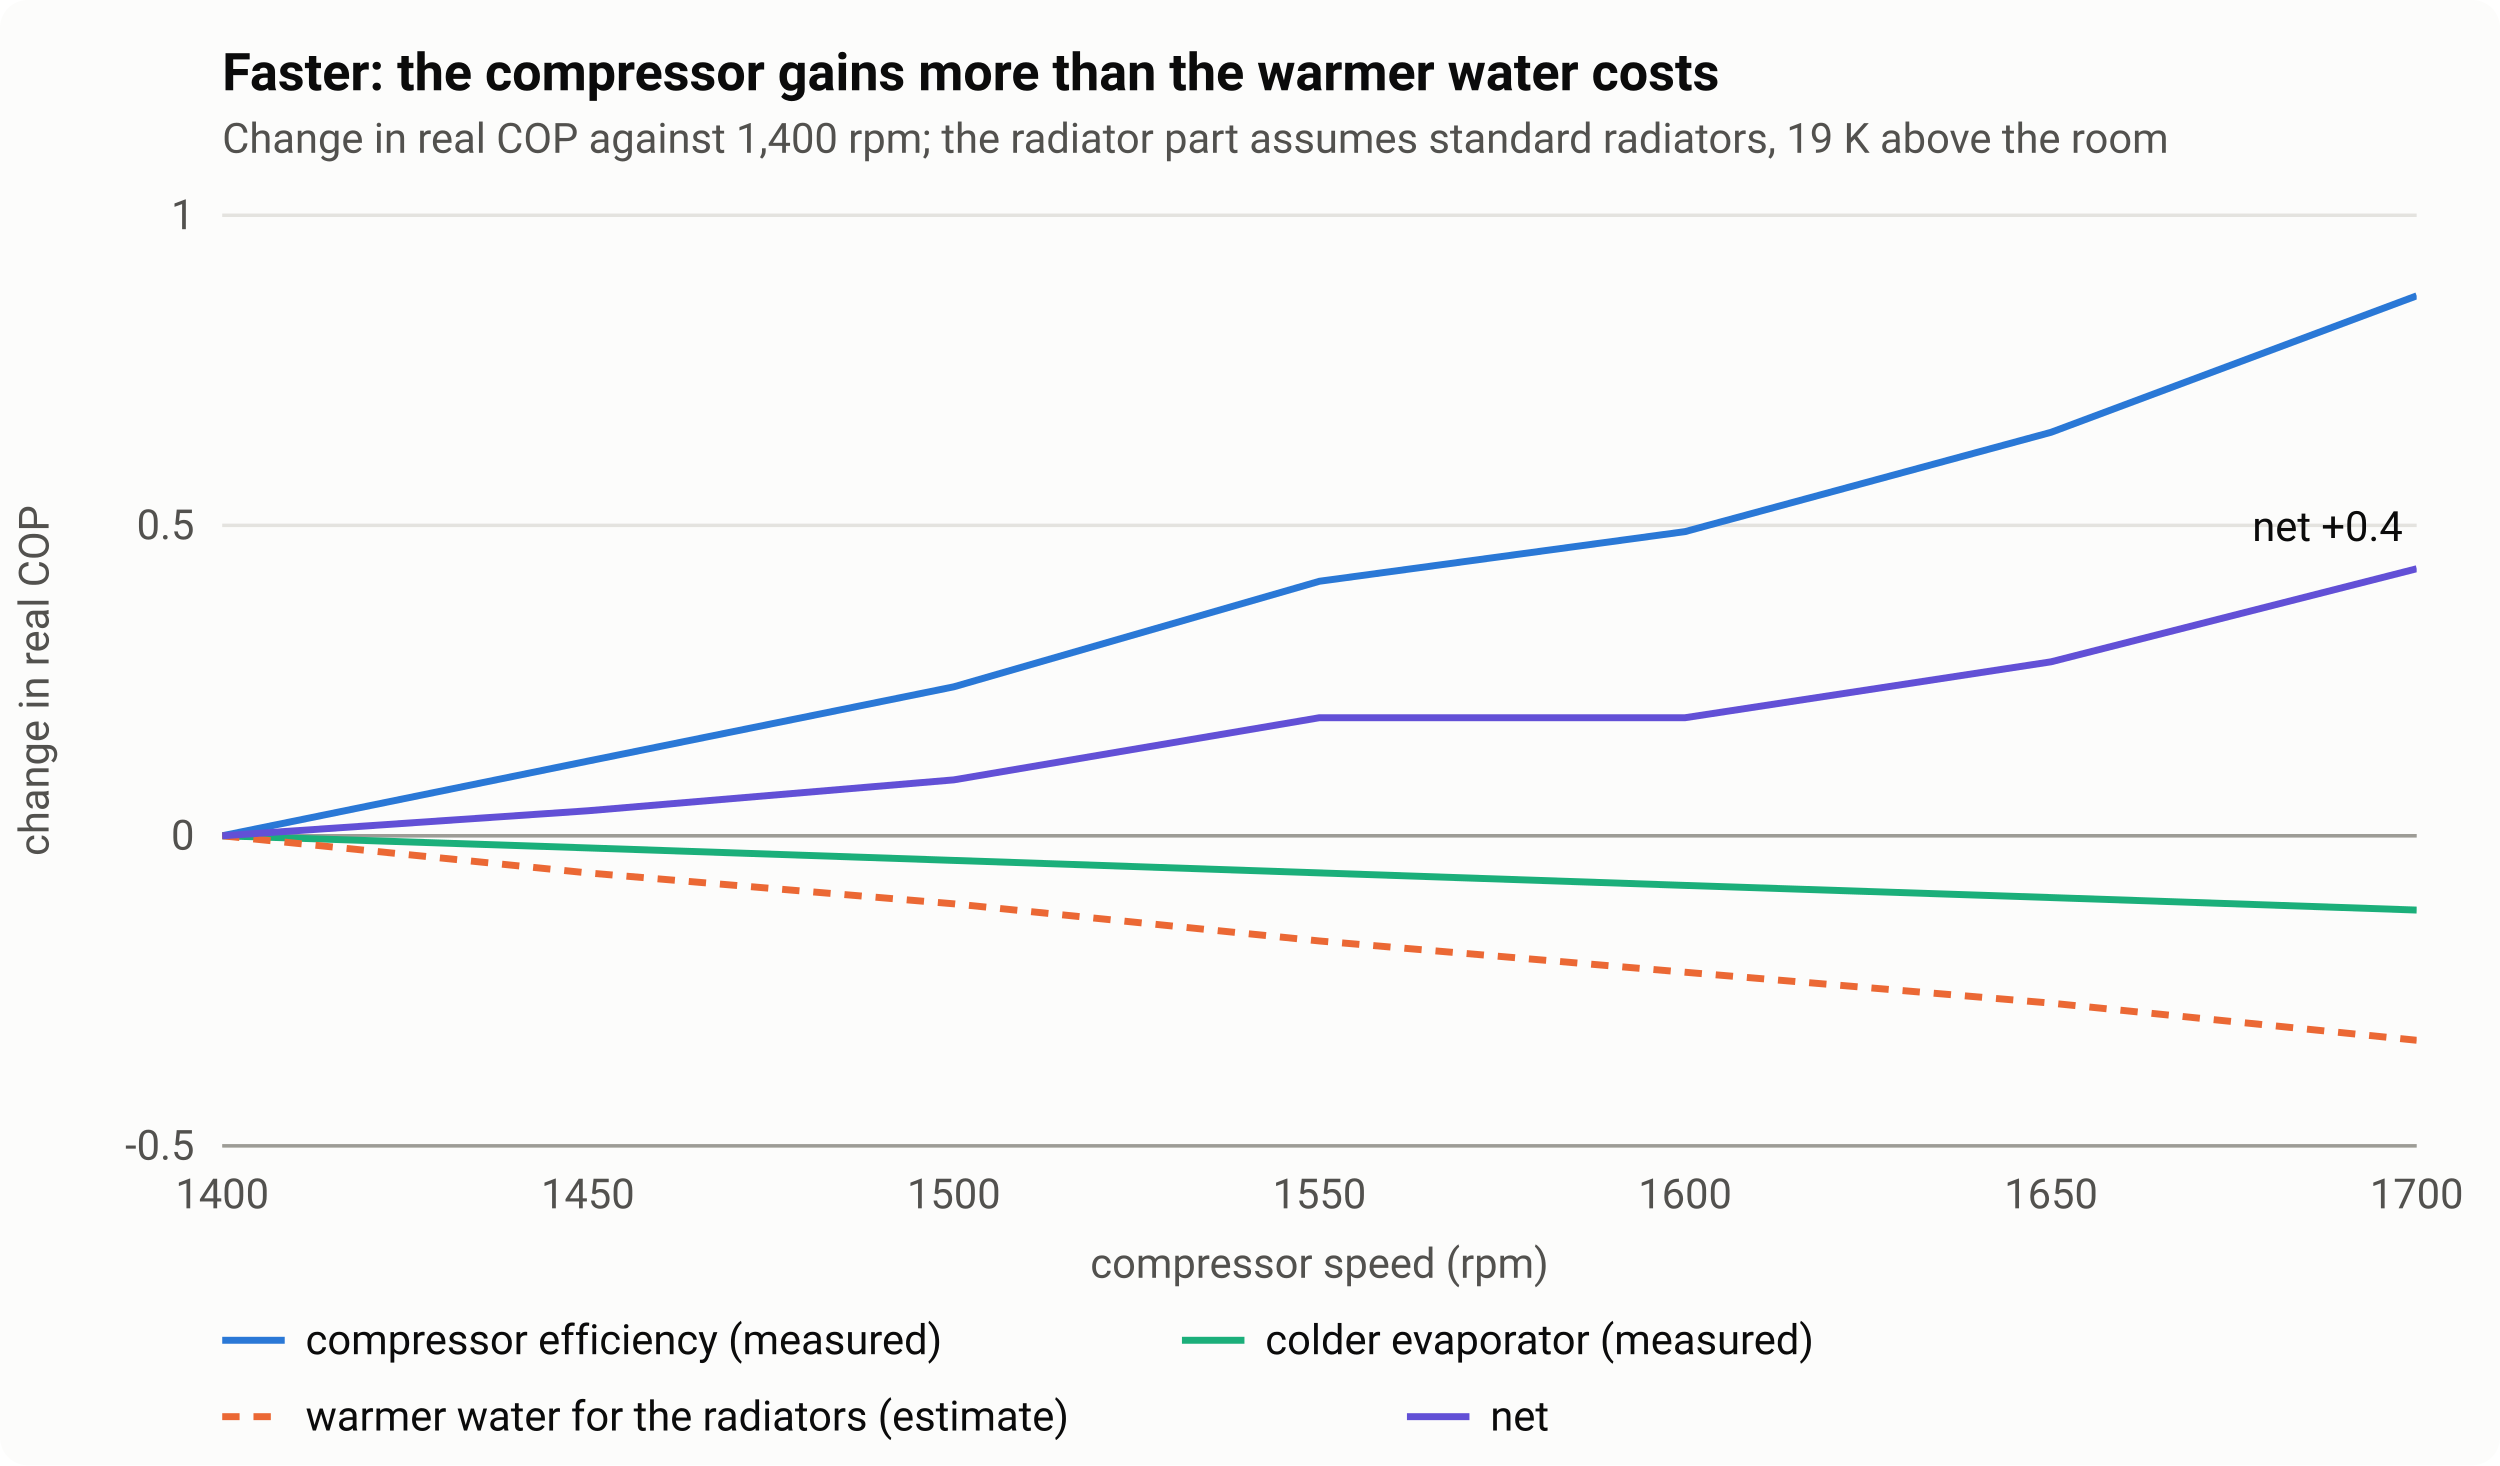
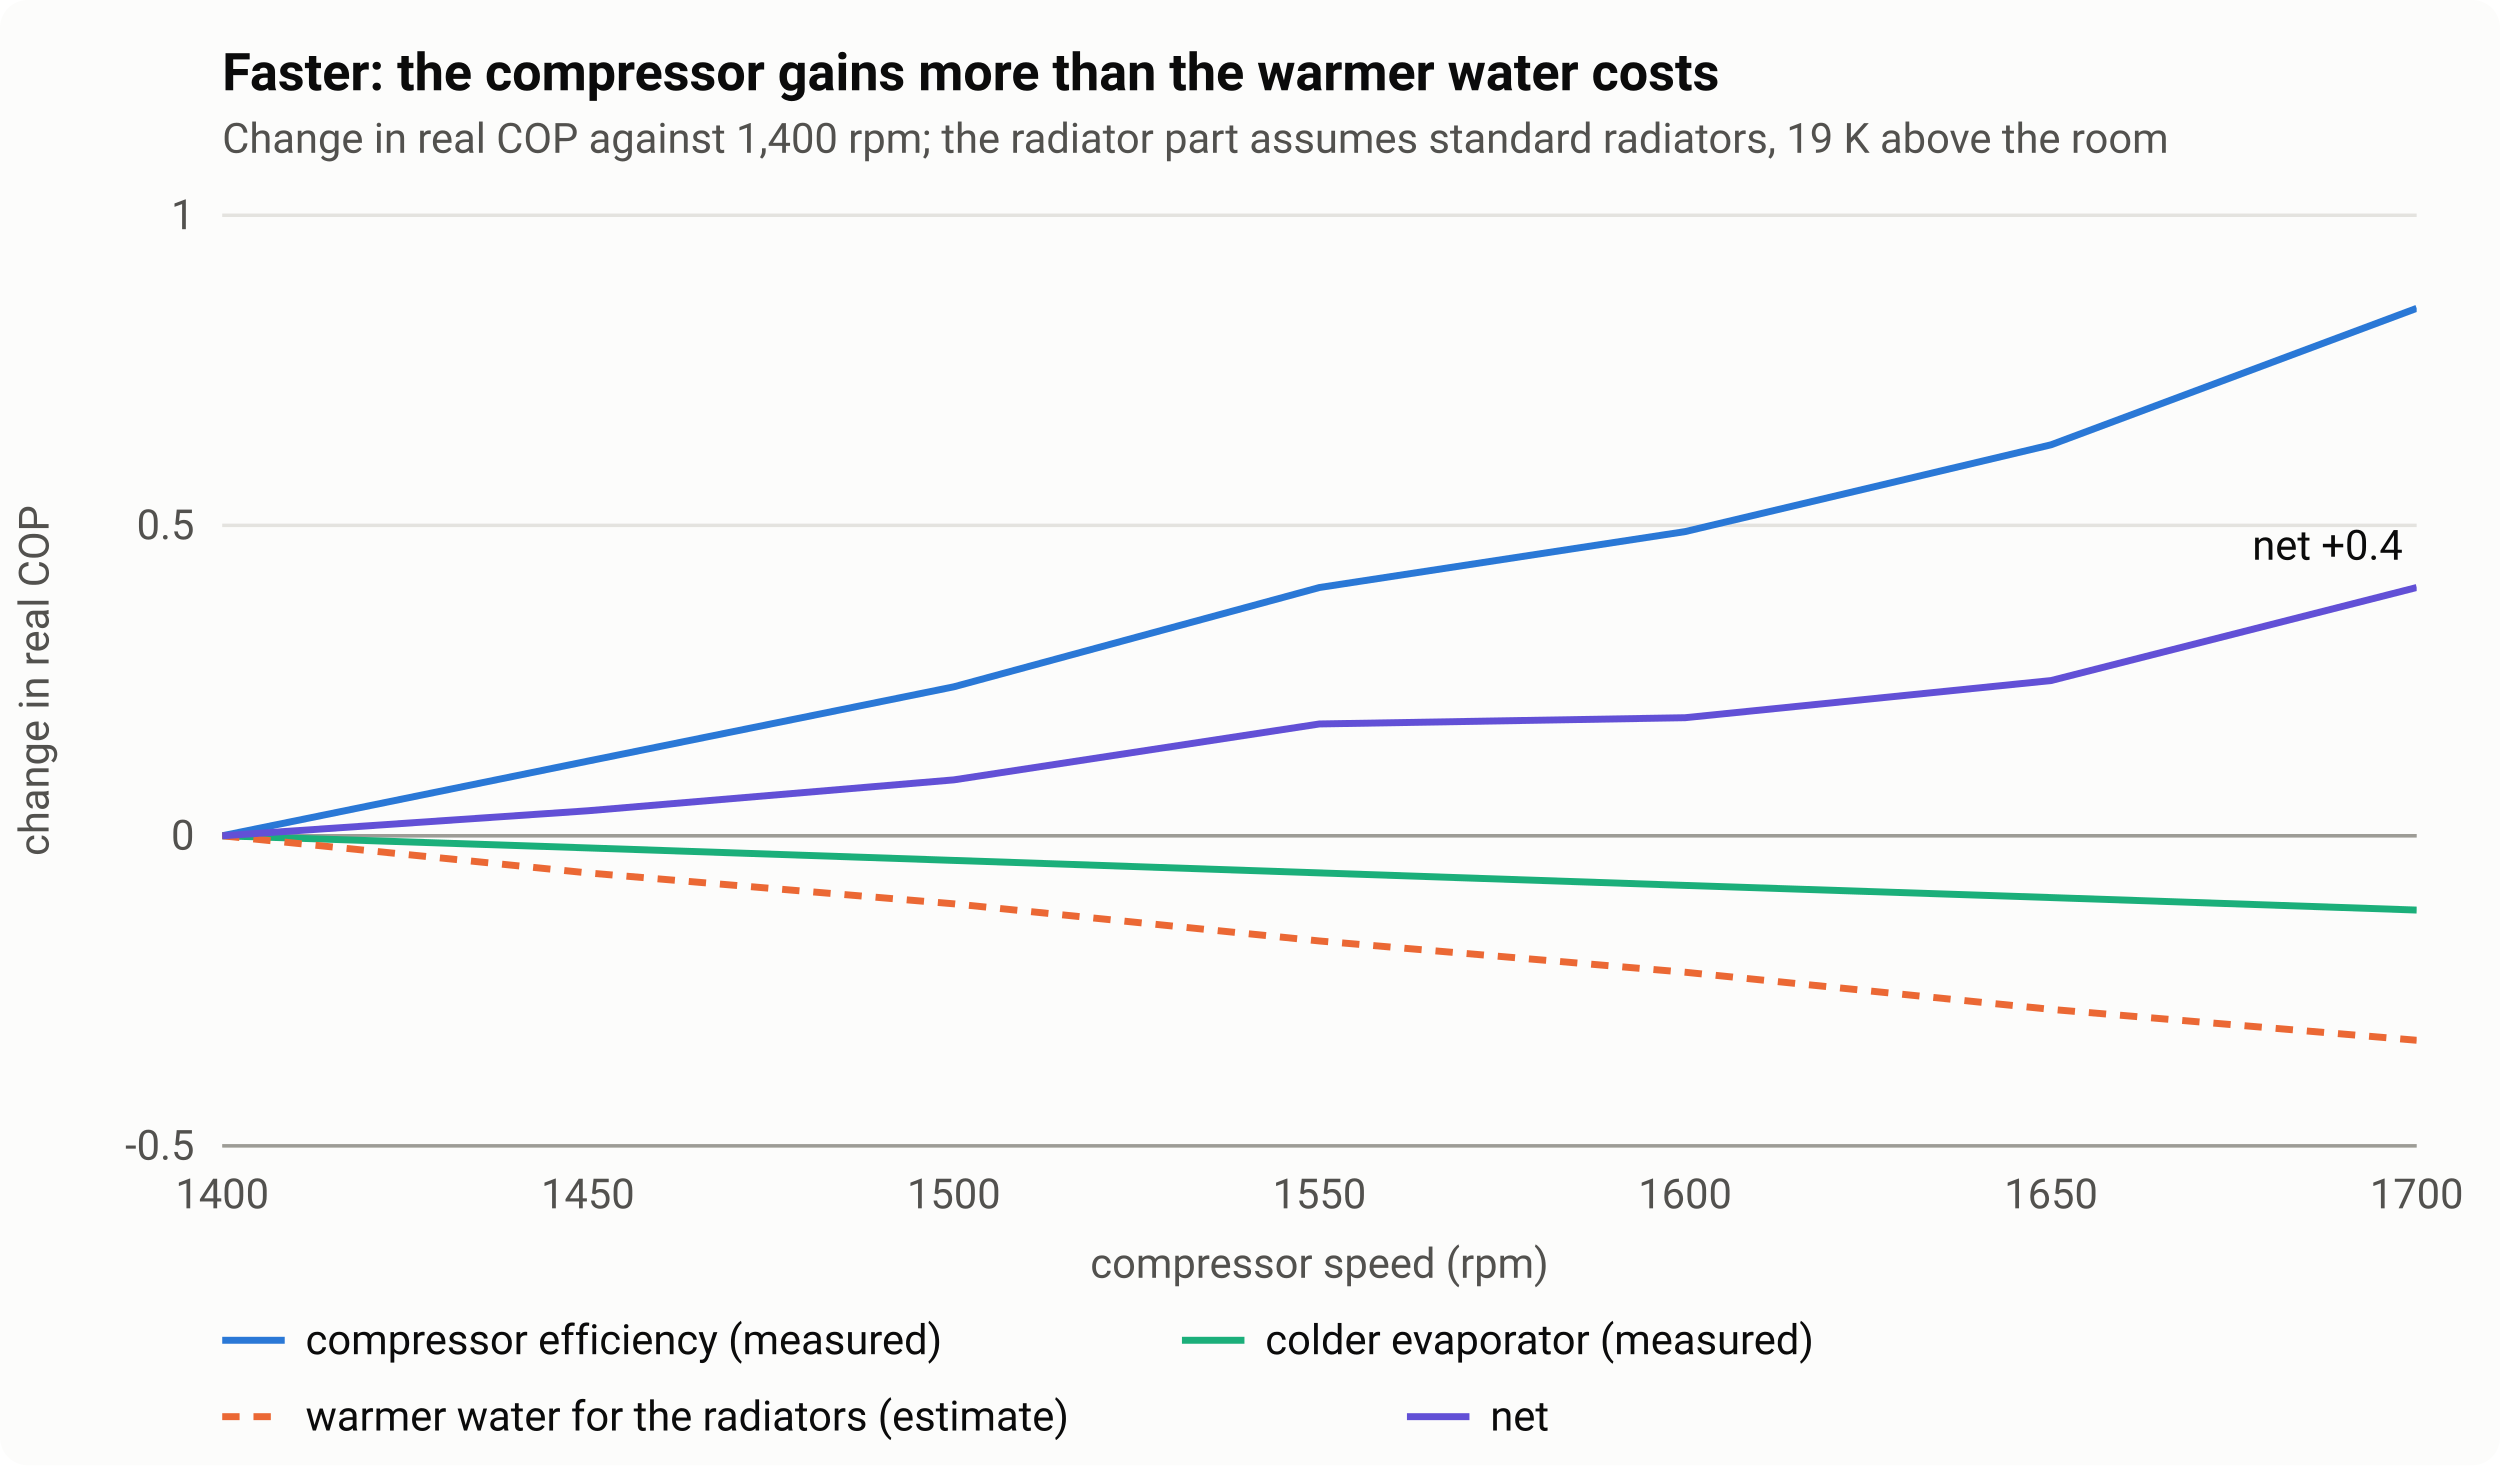
<svg xmlns="http://www.w3.org/2000/svg" viewBox="0 0 720 422" width="720" height="422" role="img" aria-label="Faster: the compressor gains more than the warmer water costs">
  <style>
.bg{fill:#fcfcfb}.t{fill:#0b0b0b;font:600 15px system-ui,-apple-system,Segoe UI,Roboto,sans-serif}
.s{fill:#52514e;font:12px system-ui,-apple-system,Segoe UI,Roboto,sans-serif}.lab{fill:#0b0b0b;font:12px system-ui,-apple-system,Segoe UI,Roboto,sans-serif}
.grid{stroke:#e4e3df;stroke-width:1}.axis{stroke:#9d9c96;stroke-width:1}
.c1{stroke:#2a78d6;fill:#2a78d6}.c2{stroke:#eb6834;fill:#eb6834}.c3{stroke:#1baf7a;fill:#1baf7a}.c4{stroke:#6250d6;fill:#6250d6}.c0{stroke:#9d9c96;fill:#9d9c96}
.band{fill:#2a78d6;fill-opacity:.15;stroke:none}.ln{fill:none!important;stroke-width:2}.dash{stroke-dasharray:5 4}.ring{stroke:#fcfcfb;stroke-width:2}
@media (prefers-color-scheme: dark){.bg{fill:#1a1a19}.t,.lab{fill:#f0efec}.s{fill:#c3c2b7}.grid{stroke:#33332f}.axis{stroke:#6d6c66}
.c1{stroke:#3987e5;fill:#3987e5}.c2{stroke:#d95926;fill:#d95926}.c3{stroke:#199e70;fill:#199e70}.c4{stroke:#9085e9;fill:#9085e9}.band{fill:#3987e5;fill-opacity:.22}.ring{stroke:#1a1a19}}
</style>
  <rect class="bg" width="720" height="422" rx="8" />
  <text class="t" x="64" y="26">Faster: the compressor gains more than the warmer water costs</text>
  <text class="s" x="64" y="44">Change in real COP against 1,400 rpm; the radiator part assumes standard radiators, 19 K above the room</text>
  <line class="grid" x1="64" x2="696" y1="330.0" y2="330.0" />
  <text class="s" x="56" y="334.0" text-anchor="end">-0.5</text>
  <line class="grid" x1="64" x2="696" y1="240.7" y2="240.7" />
  <text class="s" x="56" y="244.7" text-anchor="end">0</text>
  <line class="grid" x1="64" x2="696" y1="151.3" y2="151.3" />
  <text class="s" x="56" y="155.3" text-anchor="end">0.5</text>
  <line class="grid" x1="64" x2="696" y1="62.0" y2="62.0" />
  <text class="s" x="56" y="66.0" text-anchor="end">1</text>
  <text class="s" x="64.0" y="348" text-anchor="middle">1400</text>
  <text class="s" x="169.3" y="348" text-anchor="middle">1450</text>
  <text class="s" x="274.7" y="348" text-anchor="middle">1500</text>
  <text class="s" x="380.0" y="348" text-anchor="middle">1550</text>
  <text class="s" x="485.3" y="348" text-anchor="middle">1600</text>
  <text class="s" x="590.7" y="348" text-anchor="middle">1650</text>
  <text class="s" x="696.0" y="348" text-anchor="middle">1700</text>
  <line class="axis" x1="64" x2="696" y1="330" y2="330" />
  <text class="s" x="380.0" y="368" text-anchor="middle">compressor speed (rpm)</text>
  <text class="s" x="14" y="196.0" transform="rotate(-90 14 196.0)" text-anchor="middle">change in real COP</text>
  <clipPath id="plot">
    <rect x="64" y="56" width="632" height="274" />
  </clipPath>
  <g clip-path="url(#plot)">
    <line class="axis" x1="64.0" x2="696.0" y1="240.7" y2="240.7" />
-     <polyline class="c1 ln " points="64.0,240.7 169.3,219.2 274.7,197.8 380.0,167.4 485.3,153.1 590.7,124.5 696.0,85.2" />
+     <polyline class="c1 ln " points="64.0,240.7 169.3,219.2 274.7,197.8 380.0,169.2 485.3,153.1 590.7,128.1 696.0,88.8" />
    <polyline class="c3 ln " points="64.0,240.7 169.3,244.2 274.7,247.8 380.0,251.4 485.3,255.0 590.7,258.5 696.0,262.1" />
-     <polyline class="c2 ln dash" points="64.0,240.7 169.3,251.4 274.7,260.3 380.0,271.0 485.3,280.0 590.7,288.9 696.0,299.6" />
-     <polyline class="c4 ln " points="64.0,240.7 169.3,233.5 274.7,224.6 380.0,206.7 485.3,206.7 590.7,190.6 696.0,163.8" />
-     <text class="lab" x="692.0" y="155.8" text-anchor="end">net +0.4</text>
+     <polyline class="c2 ln dash" points="64.0,240.7 169.3,251.4 274.7,260.3 380.0,271.0 485.3,280.0 590.7,290.7 696.0,299.6" />
+     <polyline class="c4 ln " points="64.0,240.7 169.3,233.5 274.7,224.6 380.0,208.5 485.3,206.7 590.7,196.0 696.0,169.2" />
+     <text class="lab" x="692.0" y="161.2" text-anchor="end">net +0.4</text>
  </g>
  <line class="c1 ln" x1="64" x2="82" y1="386" y2="386" />
  <text class="lab" x="88" y="390">compressor efficiency (measured)</text>
  <line class="c3 ln" x1="340.4" x2="358.4" y1="386" y2="386" />
  <text class="lab" x="364.4" y="390">colder evaporator (measured)</text>
  <line class="c2 ln dash" x1="64" x2="82" y1="408" y2="408" />
  <text class="lab" x="88" y="412">warmer water for the radiators (estimate)</text>
  <line class="c4 ln" x1="405.2" x2="423.2" y1="408" y2="408" />
  <text class="lab" x="429.2" y="412">net</text>
</svg>
